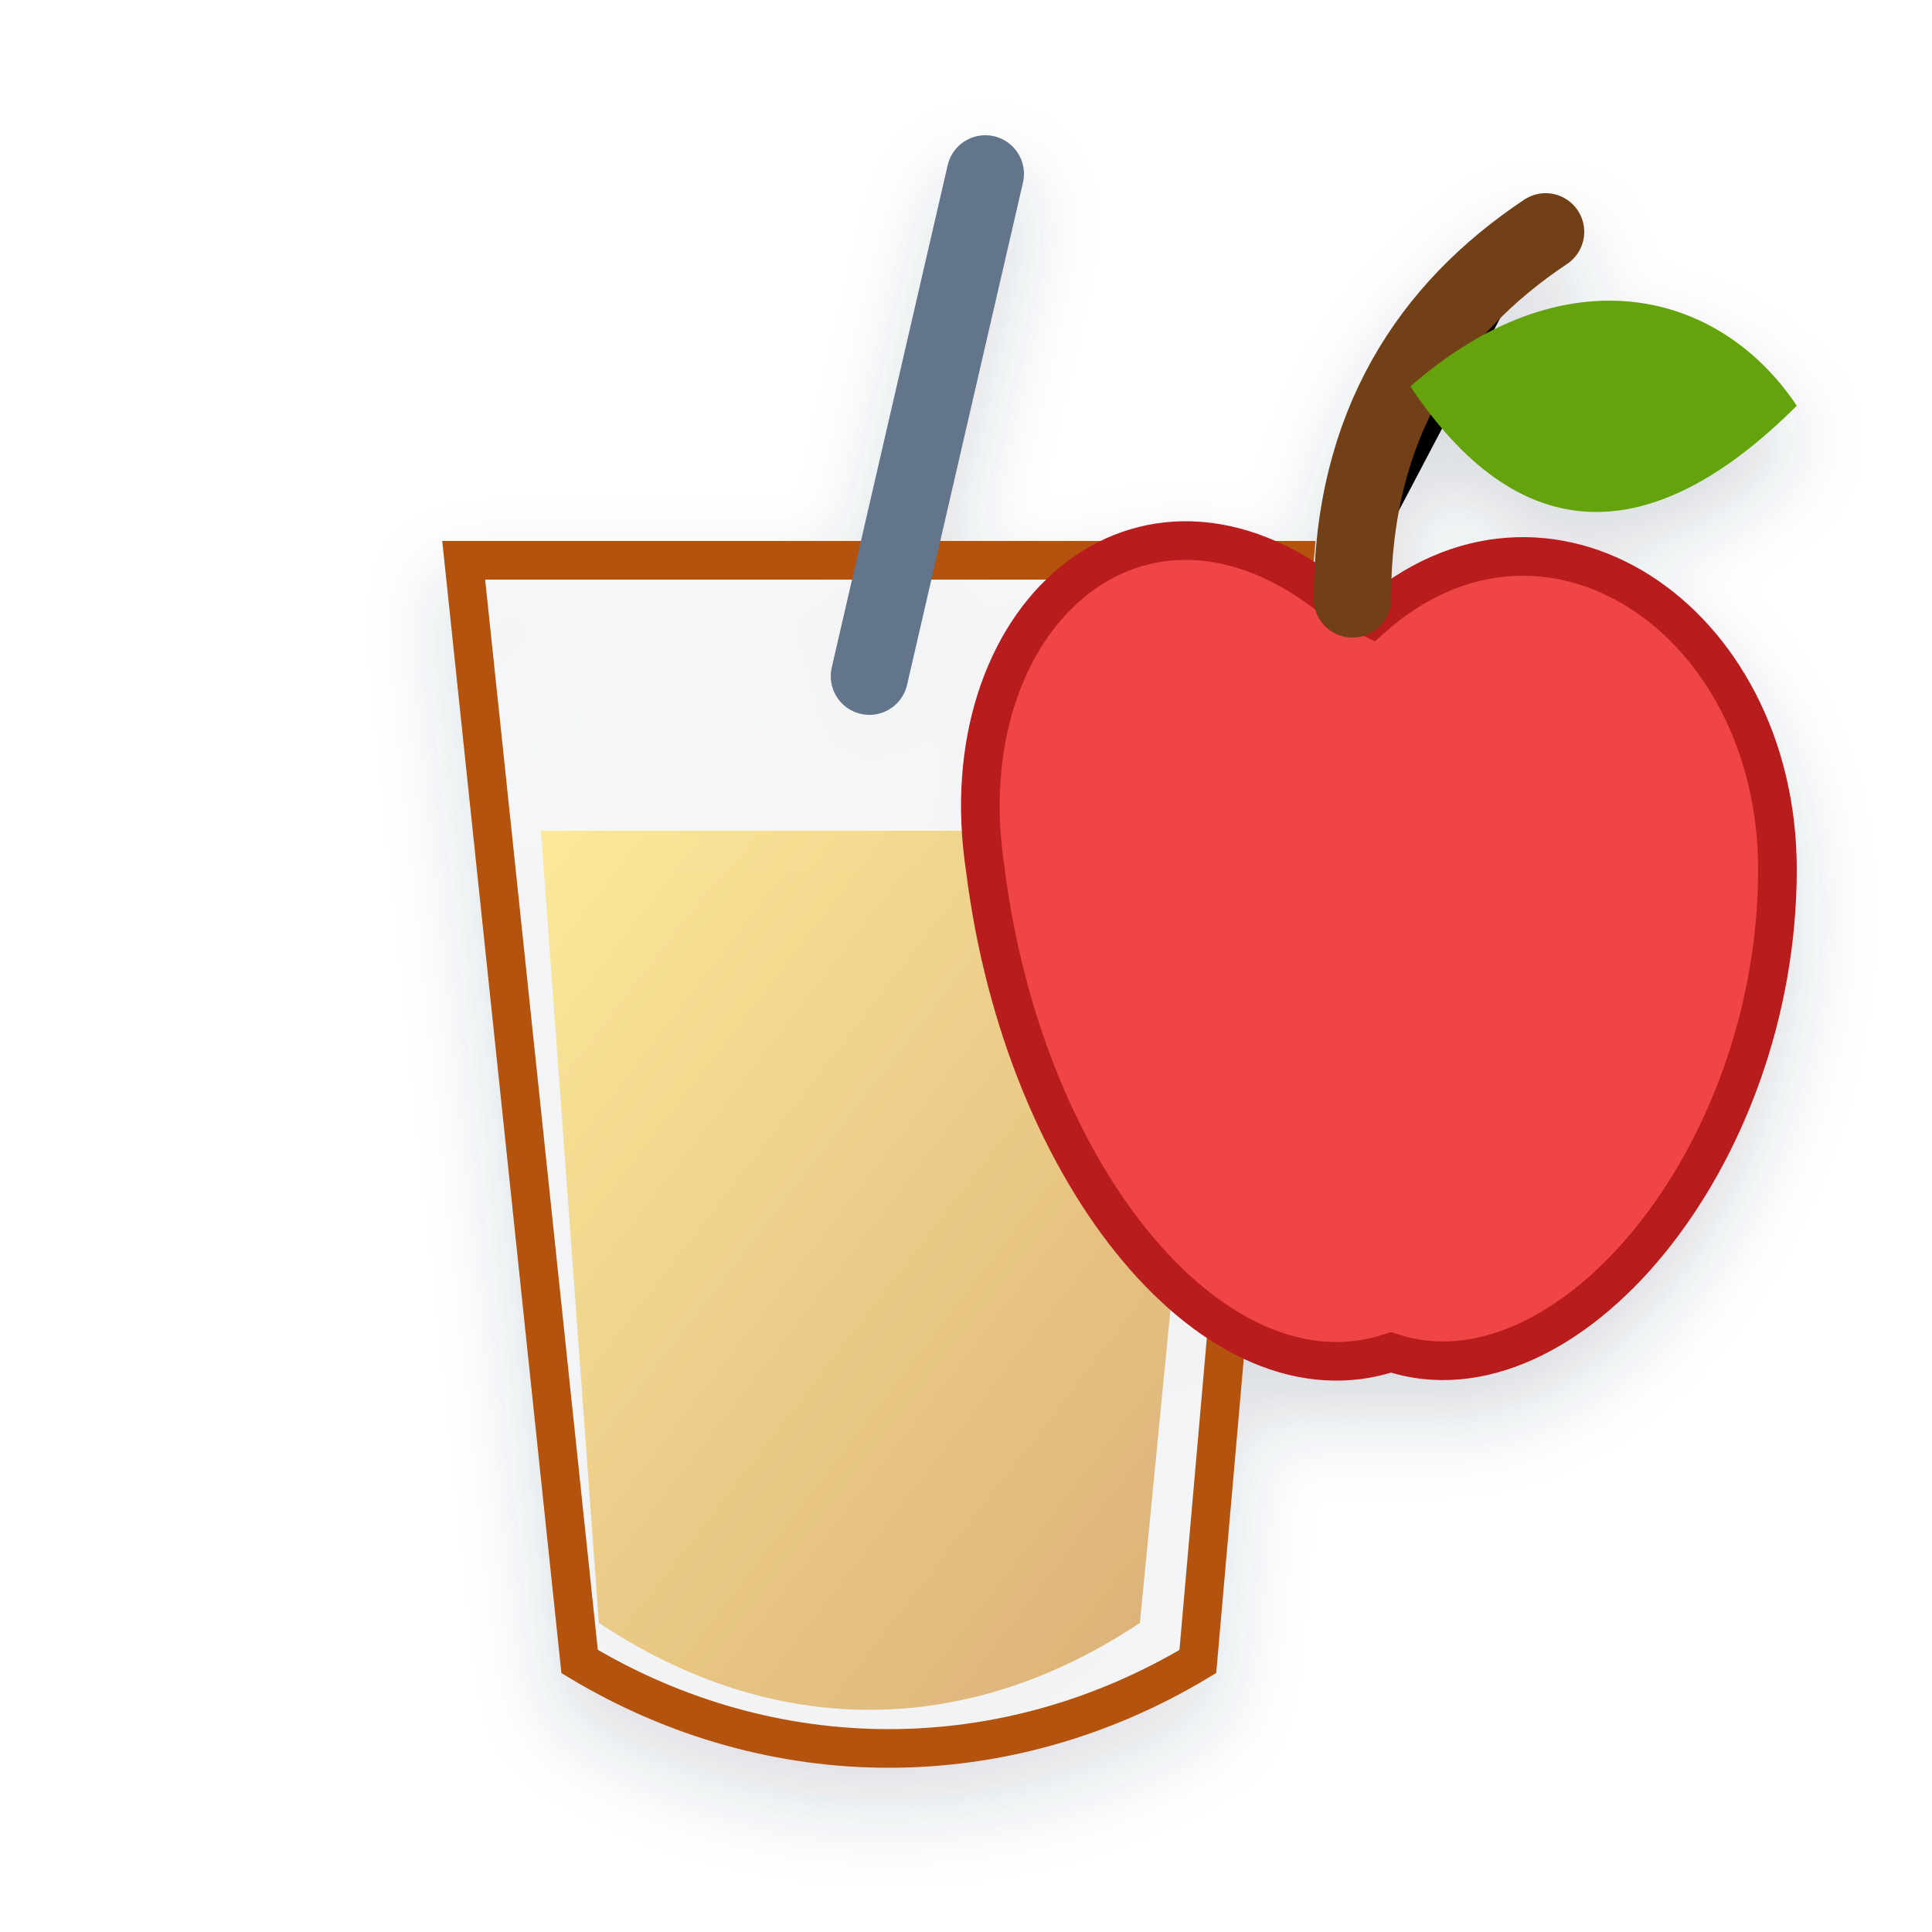
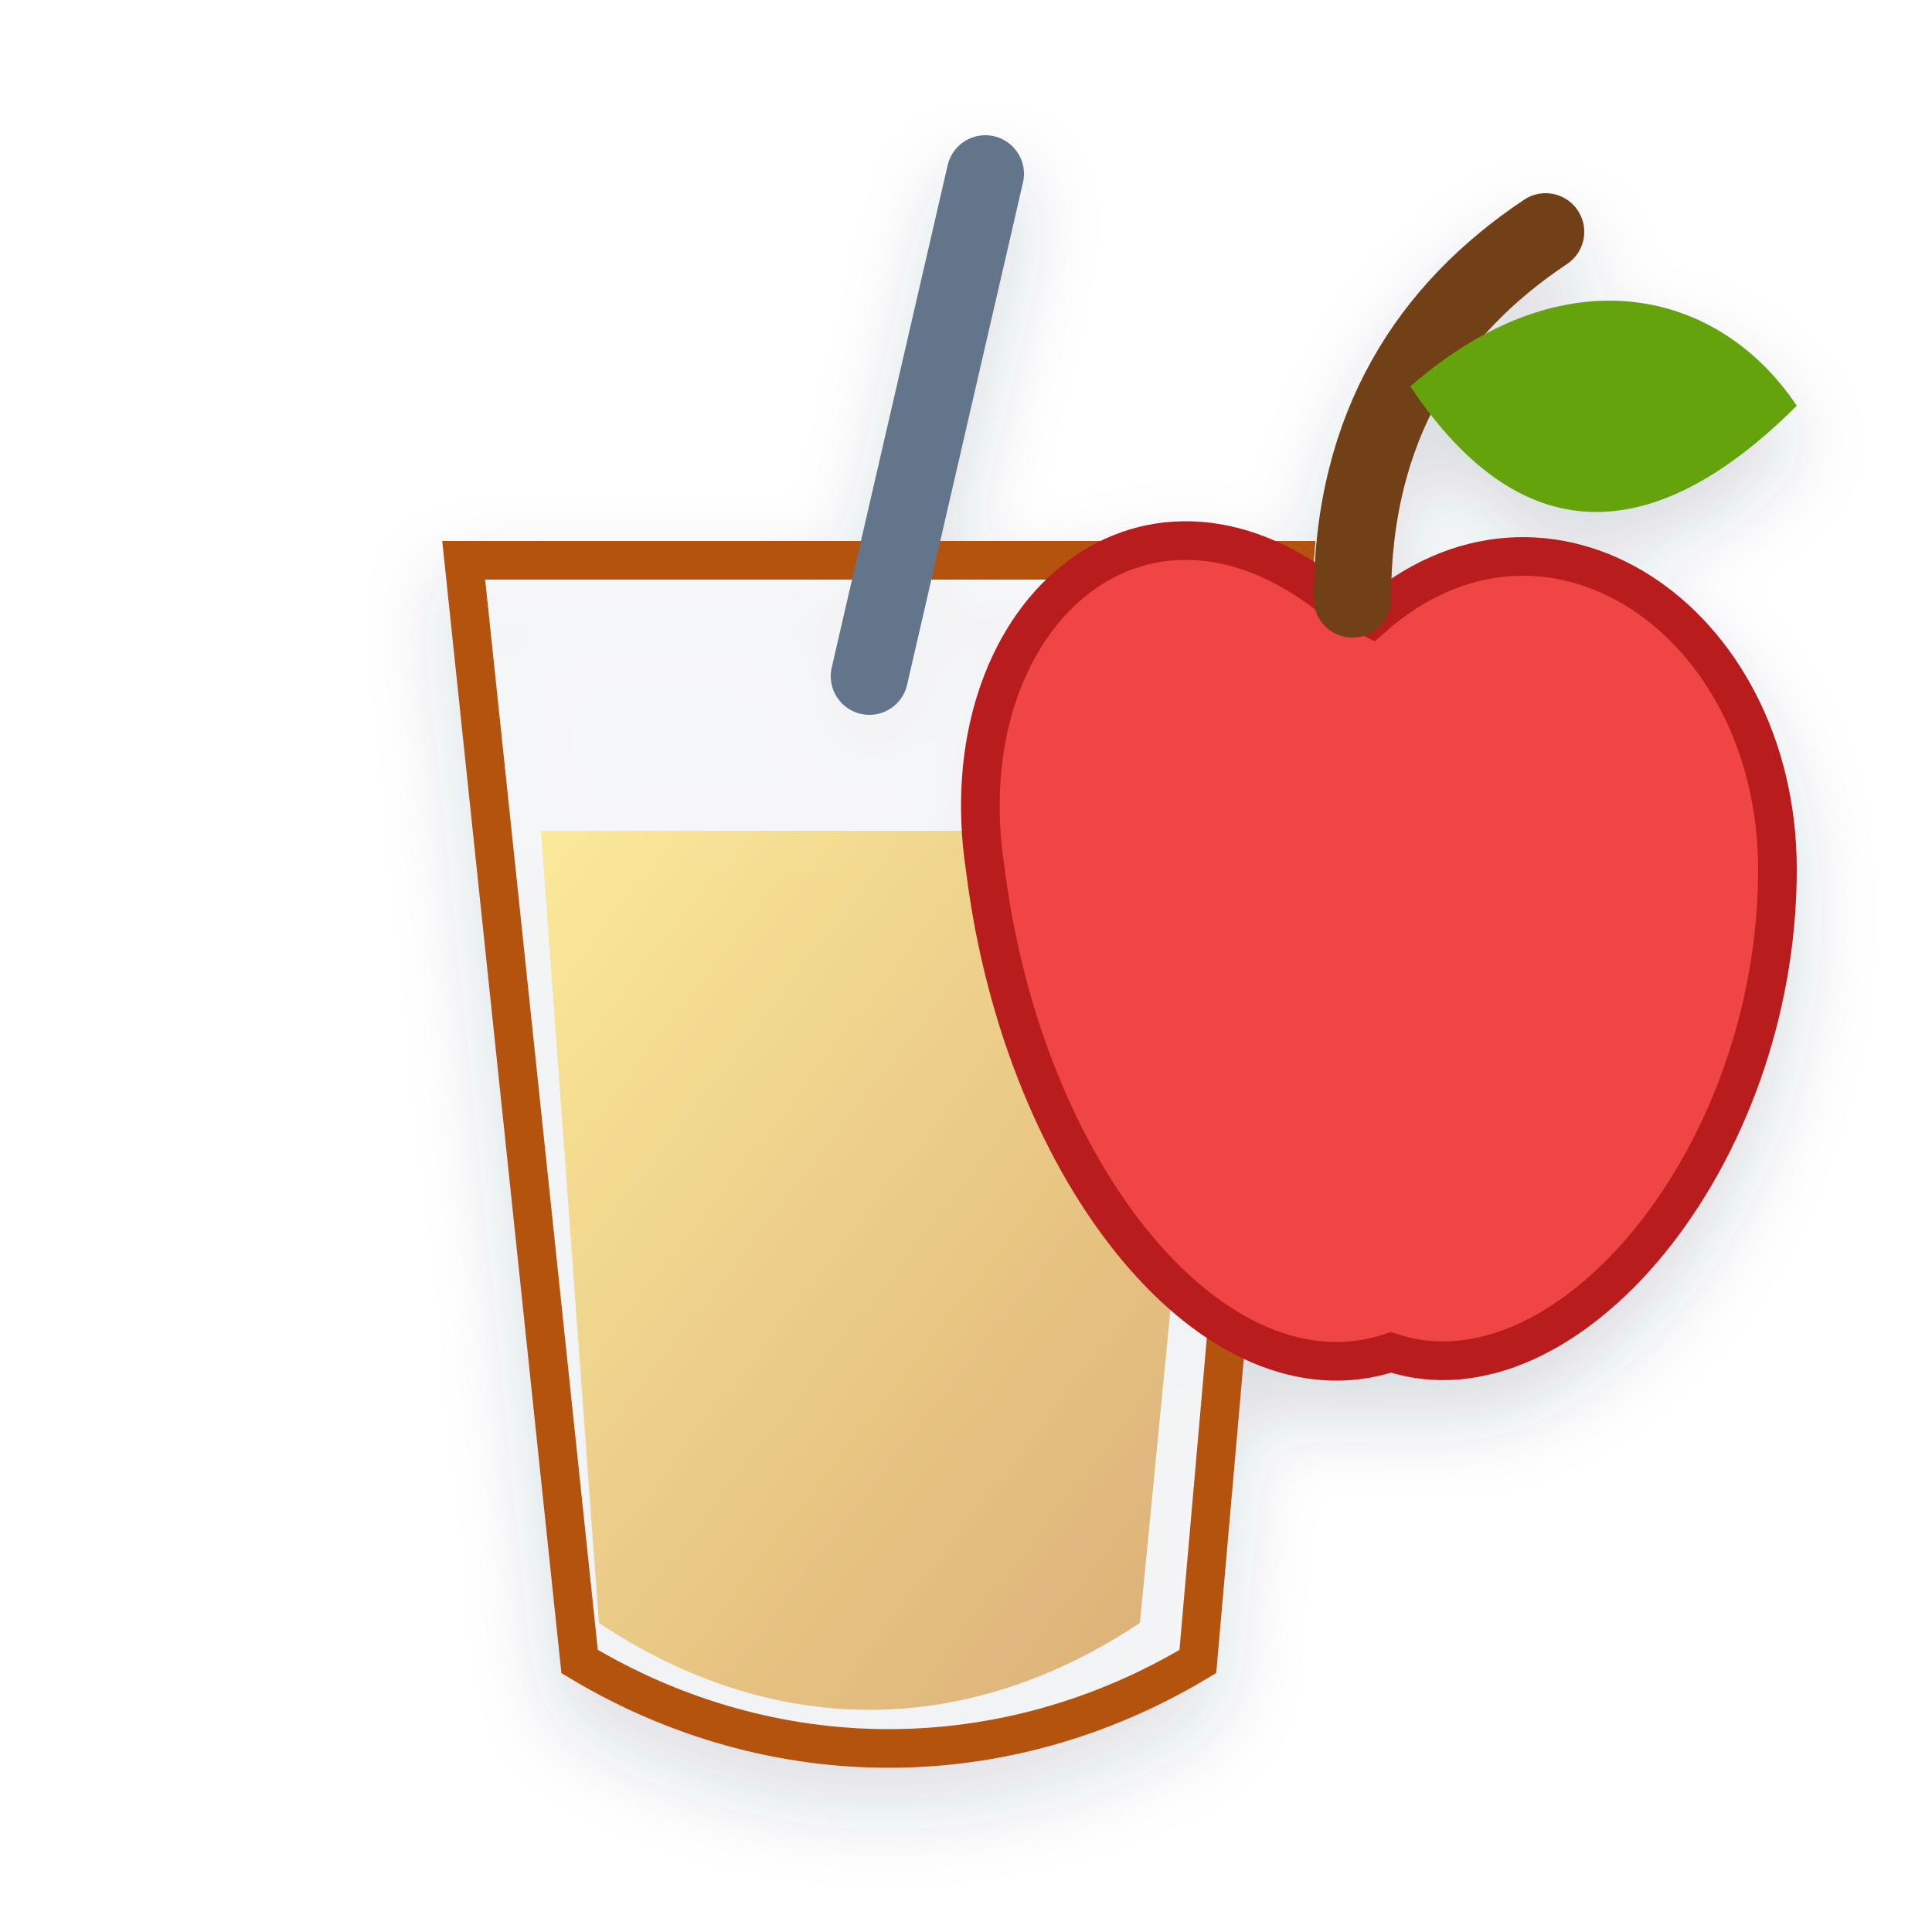
<svg xmlns="http://www.w3.org/2000/svg" viewBox="0 0 100 100">
  <defs>
    <linearGradient id="drinks-apple-juice-main" x1="0" y1="0" x2="1" y2="1">
      <stop offset="0" stop-color="#fde68a" />
      <stop offset="1" stop-color="#d6a15f" />
    </linearGradient>
    <filter id="drinks-apple-juice-shadow" x="-20%" y="-20%" width="140%" height="140%">
      <feDropShadow dx="0" dy="2" stdDeviation="2" flood-color="#334155" flood-opacity=".18" />
    </filter>
  </defs>
  <g filter="url(#drinks-apple-juice-shadow)">
    <path d="M24 29h43l-5 57c-10 6-22 6-32 0Z" fill="#f8fafc" fill-opacity=".5" stroke="#b45309" stroke-width="2" />
    <path d="M28 43h35l-4 41c-9 6-19 6-28 0Z" fill="url(#drinks-apple-juice-main)" fill-opacity=".85" />
    <path d="M69 31c-10-8-20 1-18 14 2 16 12 28 21 25 9 3 20-10 20-25 0-13-12-21-21-13Z" fill="#ef4444" stroke="#b91c1c" stroke-width="2" />
-     <path d="M70 31c0-9 4-15 10-19" stroke="#713f12" stroke-width="4" stroke-linecap="round" />
+     <path fill="none" d="M70 31c0-9 4-15 10-19" stroke="#713f12" stroke-width="4" stroke-linecap="round" />
    <path d="M73 20c8-7 16-5 20 1-7 7-14 8-20-1Z" fill="#65a30d" />
-     <path d="M45 35 51 9" stroke="#64748b" stroke-width="4" stroke-linecap="round" />
+     <path fill="none" d="M45 35 51 9" stroke="#64748b" stroke-width="4" stroke-linecap="round" />
  </g>
</svg>
